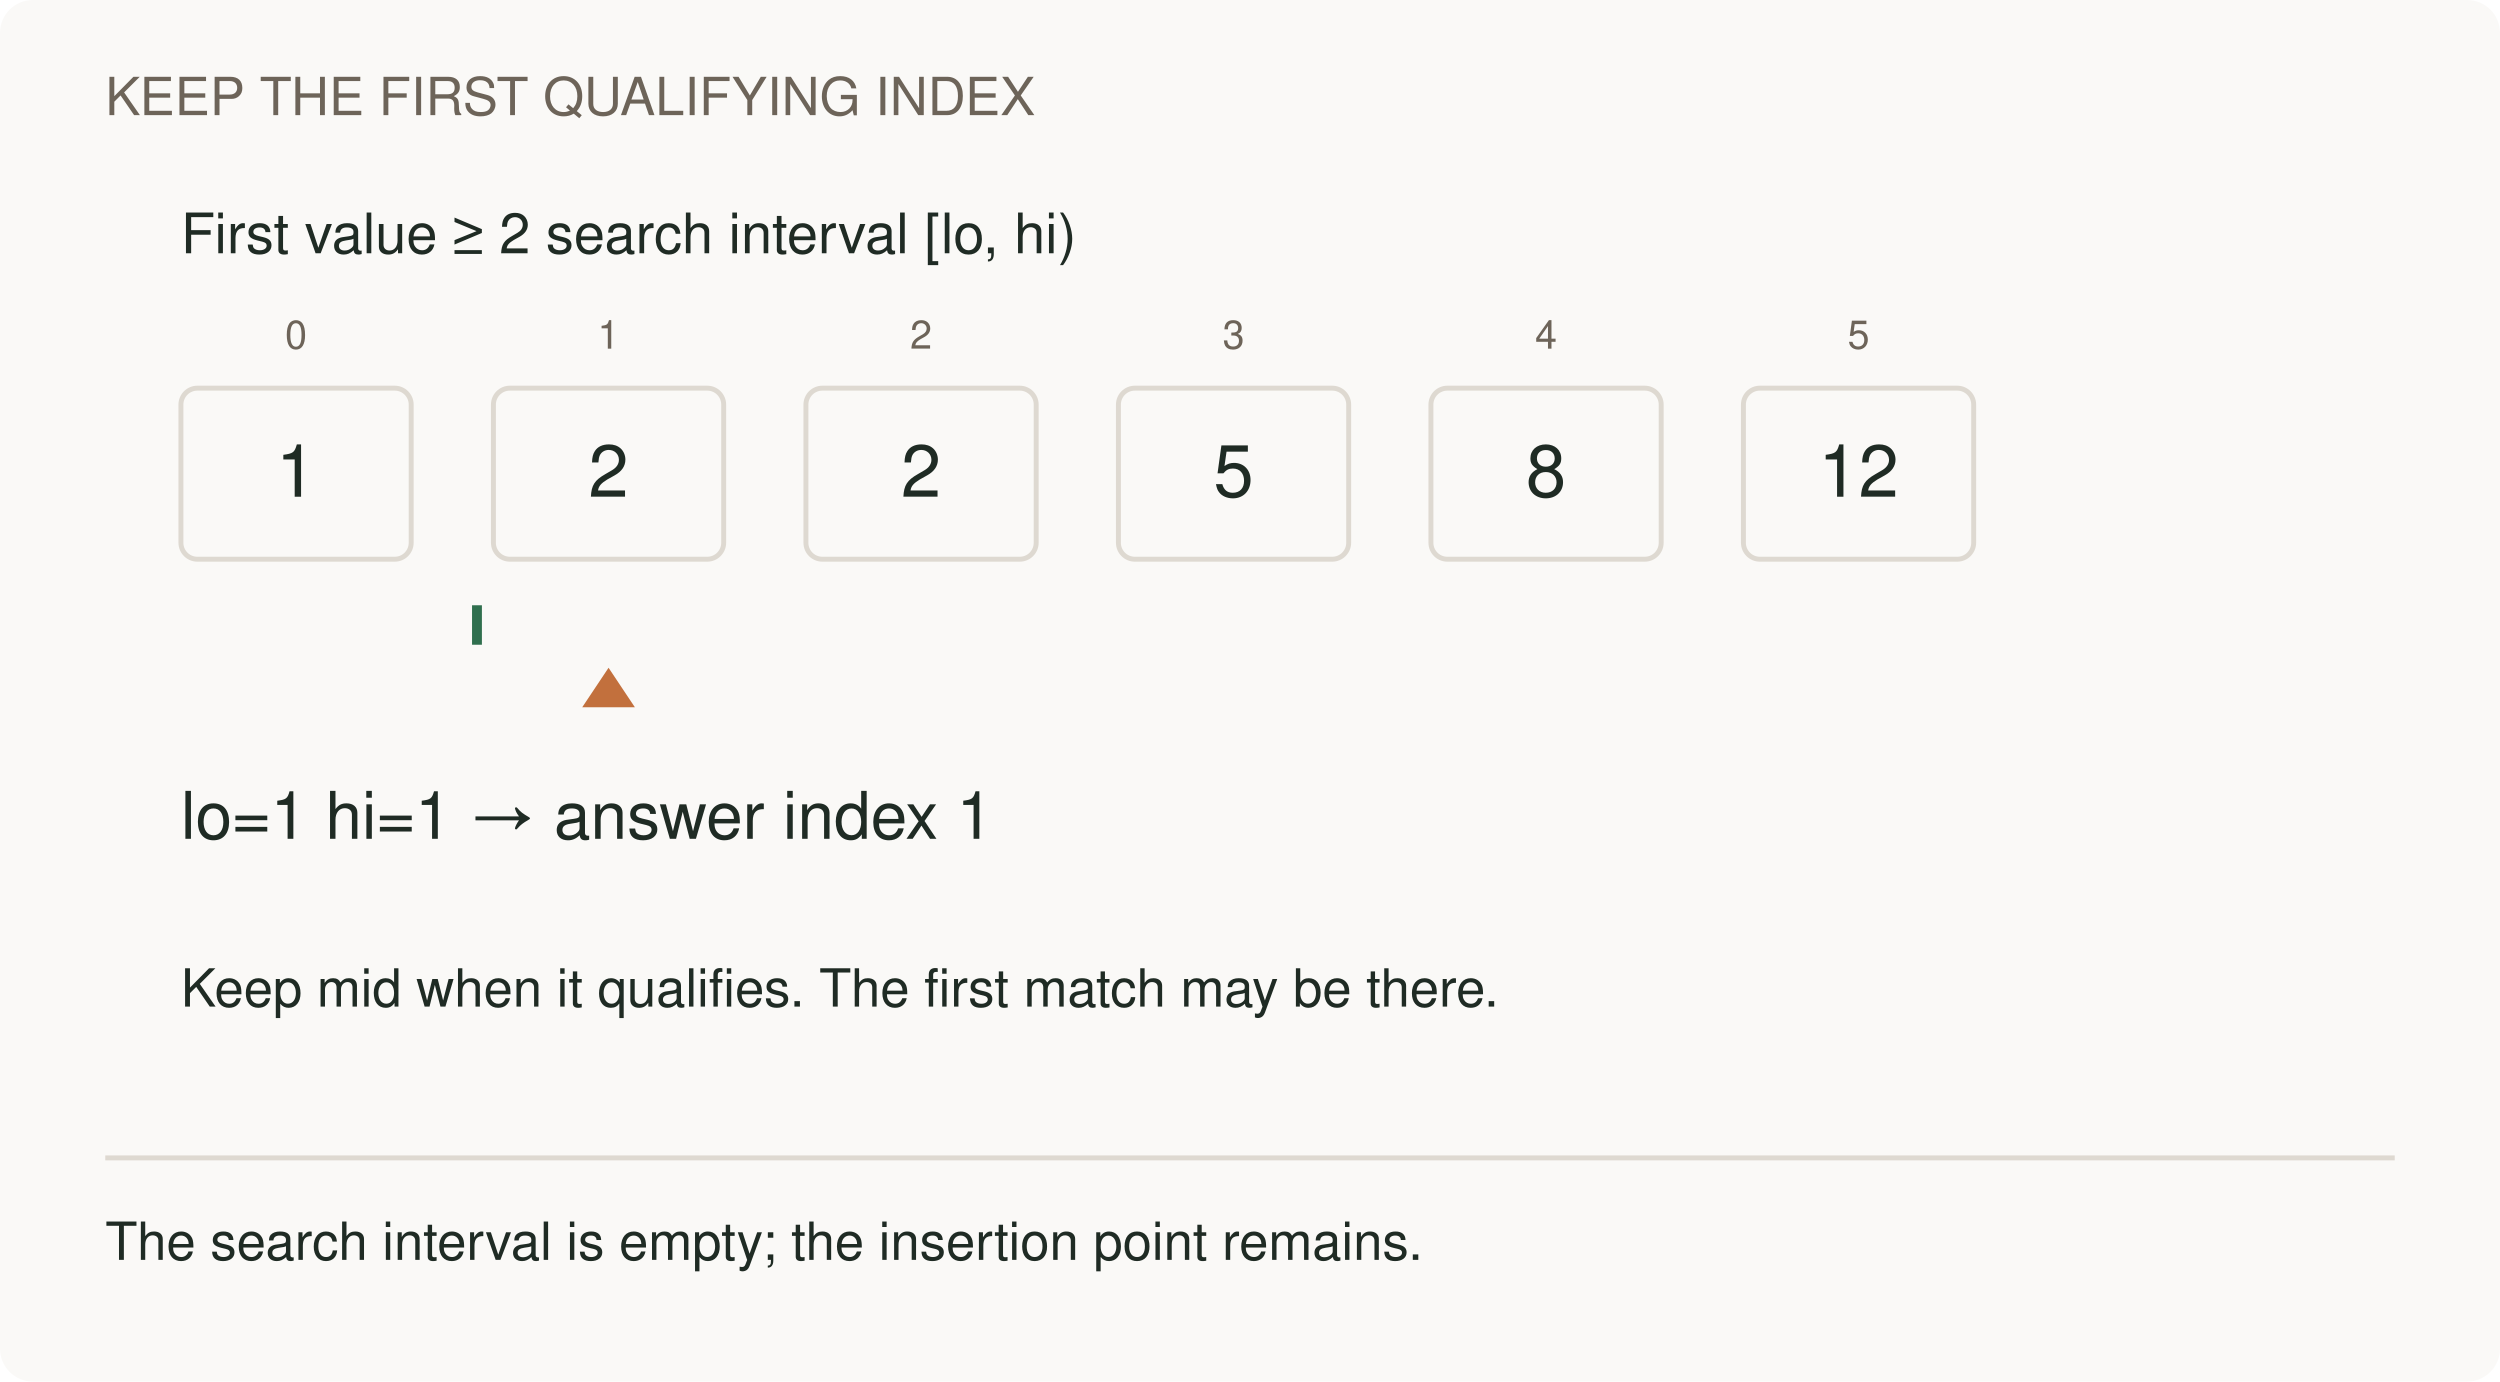
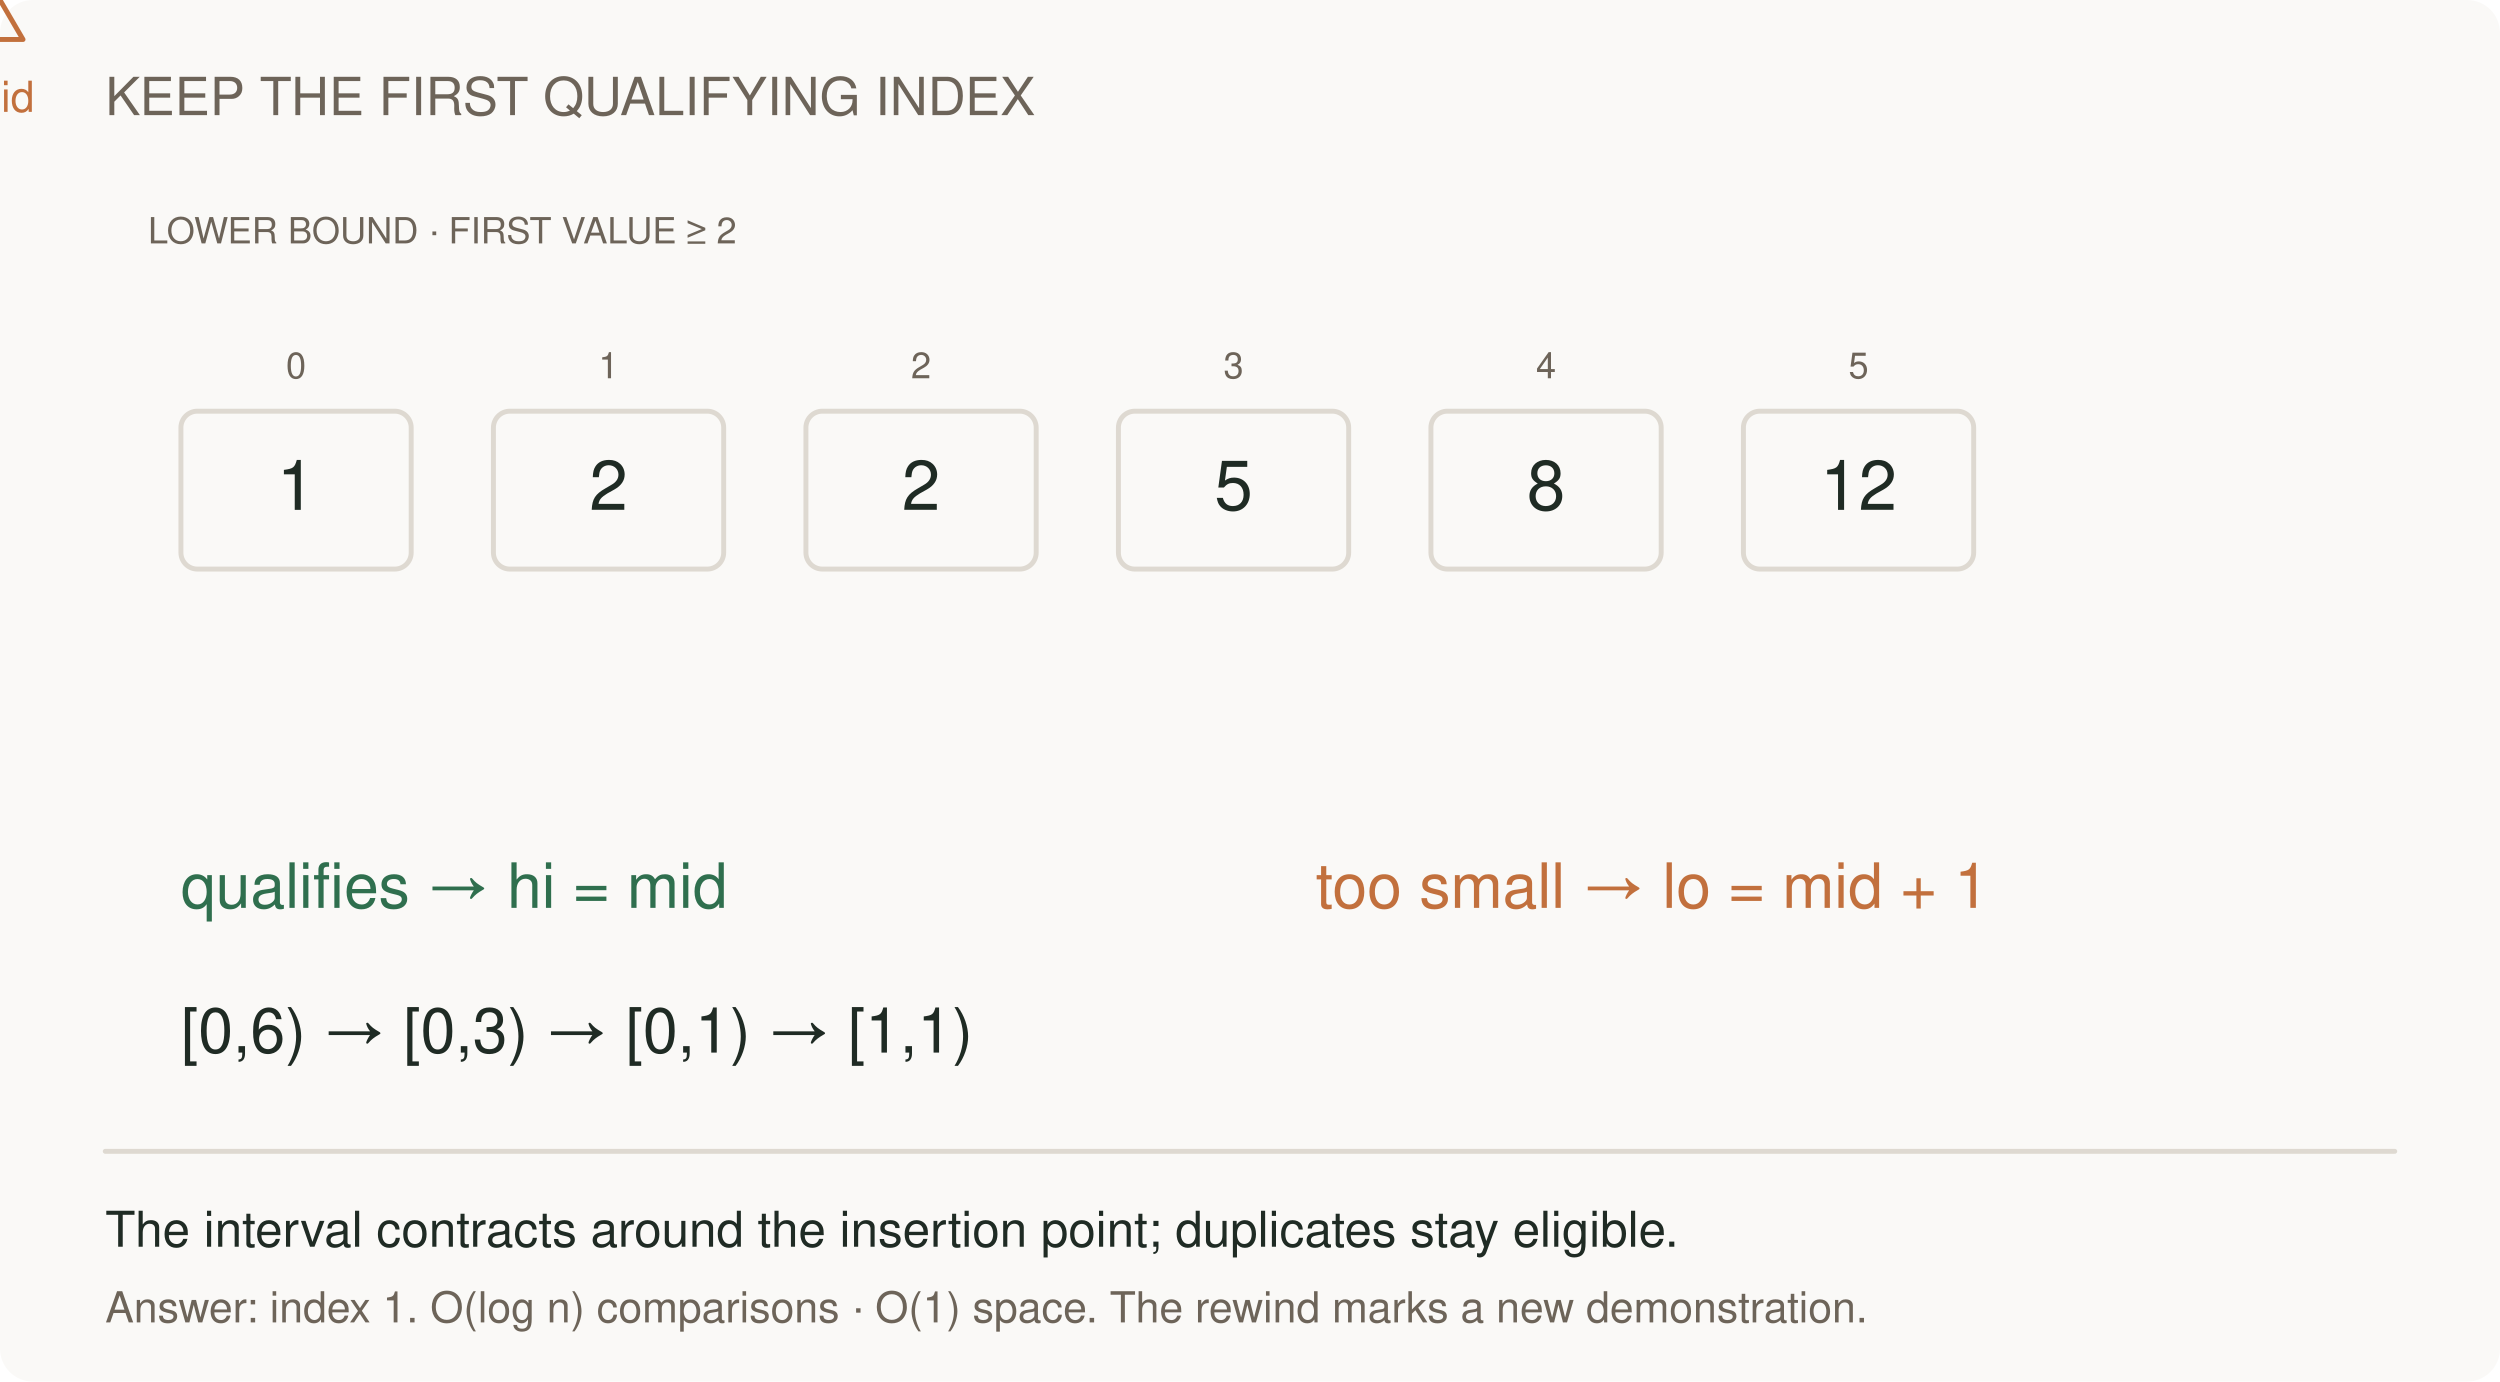
<svg xmlns="http://www.w3.org/2000/svg" viewBox="0 0 760 420" width="760" height="420" role="img" aria-labelledby="title desc">
  <defs>
-     <marker id="arrow" markerWidth="7" markerHeight="7" refX="6" refY="3.5" orient="auto">
+     <marker id="arrow" markerWidth="7" markerHeight="7" refX="6" refY="3.5" orient="auto-start-reverse">
      <path d="M0 0 L7 3.5 L0 7" fill="#6d6459" />
    </marker>
  </defs>
  <style>text{font-family:ui-sans-serif,-apple-system,Segoe UI,Helvetica,Arial,sans-serif}.still{display:none}@media(prefers-reduced-motion:reduce){.moving{display:none}.still{display:inline}}@media print{.moving{display:none}.still{display:inline}}</style>
  <rect width="760" height="420" rx="10" fill="#faf9f7" />
  <text x="32" y="35" font-size="16" fill="#6d6459" text-anchor="start">KEEP THE FIRST QUALIFYING INDEX</text>
  <g class="moving">
-     <text x="90.0" y="106" font-size="12" fill="#6d6459" text-anchor="middle">0</text>
-     <rect x="55" y="118" width="70" height="52" rx="5" fill="#faf9f7" stroke="#ded9d1" stroke-width="1.5" />
-     <text x="90.0" y="151" font-size="22" fill="#1f2b24" text-anchor="middle">1</text>
-     <text x="185.0" y="106" font-size="12" fill="#6d6459" text-anchor="middle">1</text>
-     <rect x="150" y="118" width="70" height="52" rx="5" fill="#faf9f7" stroke="#ded9d1" stroke-width="1.5" />
-     <text x="185.0" y="151" font-size="22" fill="#1f2b24" text-anchor="middle">2</text>
-     <text x="280.0" y="106" font-size="12" fill="#6d6459" text-anchor="middle">2</text>
-     <rect x="245" y="118" width="70" height="52" rx="5" fill="#faf9f7" stroke="#ded9d1" stroke-width="1.5" />
-     <text x="280.0" y="151" font-size="22" fill="#1f2b24" text-anchor="middle">2</text>
-     <text x="375.0" y="106" font-size="12" fill="#6d6459" text-anchor="middle">3</text>
-     <rect x="340" y="118" width="70" height="52" rx="5" fill="#faf9f7" stroke="#ded9d1" stroke-width="1.5" />
-     <text x="375.0" y="151" font-size="22" fill="#1f2b24" text-anchor="middle">5</text>
-     <text x="470.0" y="106" font-size="12" fill="#6d6459" text-anchor="middle">4</text>
-     <rect x="435" y="118" width="70" height="52" rx="5" fill="#faf9f7" stroke="#ded9d1" stroke-width="1.5" />
-     <text x="470.0" y="151" font-size="22" fill="#1f2b24" text-anchor="middle">8</text>
-     <text x="565.0" y="106" font-size="12" fill="#6d6459" text-anchor="middle">5</text>
-     <rect x="530" y="118" width="70" height="52" rx="5" fill="#faf9f7" stroke="#ded9d1" stroke-width="1.5" />
-     <text x="565.0" y="151" font-size="22" fill="#1f2b24" text-anchor="middle">12</text>
-     <text x="55" y="77" font-size="17" fill="#1f2b24" text-anchor="start">First value ≥ 2     search interval [lo, hi)</text>
-     <path d="M95 0 v12 H95 v-12" transform="translate(50 184)" fill="none" stroke="#2f6f4e" stroke-width="3">
-       <animate attributeName="d" values="M0 0 v12 H550 v-12;M0 0 v12 H265 v-12;M0 0 v12 H75 v-12;M95 0 v12 H95 v-12;M0 0 v12 H550 v-12" keyTimes="0.0;0.25;0.5;0.75;1.0" calcMode="discrete" dur="12s" repeatCount="indefinite" />
-     </path>
-     <path d="M185 203 l-8 12 h16 Z" fill="#c2703d" opacity="1">
-       <animate attributeName="opacity" values="0;0;0;1;0" keyTimes="0.0;0.25;0.5;0.75;1.0" calcMode="discrete" dur="12s" repeatCount="indefinite" />
-     </path>
-     <text x="55" y="255" font-size="20" fill="#1f2b24" text-anchor="start" opacity="0">
-       <animate attributeName="opacity" values="1;0;0;0;1" keyTimes="0.0;0.25;0.5;0.75;1.0" calcMode="discrete" dur="12s" repeatCount="indefinite" />lo=0  hi=6  mid=3 → value 5</text>
-     <text x="55" y="255" font-size="20" fill="#1f2b24" text-anchor="start" opacity="0">
-       <animate attributeName="opacity" values="0;1;0;0;0" keyTimes="0.0;0.25;0.5;0.75;1.0" calcMode="discrete" dur="12s" repeatCount="indefinite" />lo=0  hi=3  mid=1 → value 2</text>
-     <text x="55" y="255" font-size="20" fill="#1f2b24" text-anchor="start" opacity="0">
-       <animate attributeName="opacity" values="0;0;1;0;0" keyTimes="0.0;0.25;0.5;0.75;1.0" calcMode="discrete" dur="12s" repeatCount="indefinite" />lo=0  hi=1  mid=0 → value 1</text>
-     <text x="55" y="255" font-size="20" fill="#1f2b24" text-anchor="start" opacity="1">
-       <animate attributeName="opacity" values="0;0;0;1;0" keyTimes="0.0;0.25;0.5;0.75;1.0" calcMode="discrete" dur="12s" repeatCount="indefinite" />lo=1  hi=1 → answer index 1</text>
-     <text x="55" y="306" font-size="16" fill="#1f2b24" text-anchor="start">Keep mid when it qualifies. The first match may be there.</text>
-     <line x1="32" y1="352" x2="728" y2="352" stroke="#ded9d1" stroke-width="1.5" />
-     <text x="32" y="383" font-size="16" fill="#1f2b24" text-anchor="start" opacity="0">
-       <animate attributeName="opacity" values="1;0;0;0;1" keyTimes="0.0;0.25;0.5;0.75;1.0" calcMode="discrete" dur="12s" repeatCount="indefinite" />5 qualifies: set hi to 3.</text>
-     <text x="32" y="383" font-size="16" fill="#1f2b24" text-anchor="start" opacity="0">
-       <animate attributeName="opacity" values="0;1;0;0;0" keyTimes="0.0;0.25;0.5;0.75;1.0" calcMode="discrete" dur="12s" repeatCount="indefinite" />2 qualifies: set hi to 1.</text>
-     <text x="32" y="383" font-size="16" fill="#1f2b24" text-anchor="start" opacity="0">
-       <animate attributeName="opacity" values="0;0;1;0;0" keyTimes="0.0;0.25;0.5;0.75;1.0" calcMode="discrete" dur="12s" repeatCount="indefinite" />1 is too small: set lo to 1.</text>
-     <text x="32" y="383" font-size="16" fill="#1f2b24" text-anchor="start" opacity="1">
-       <animate attributeName="opacity" values="0;0;0;1;0" keyTimes="0.0;0.25;0.5;0.75;1.0" calcMode="discrete" dur="12s" repeatCount="indefinite" />The search interval is empty; the insertion point remains.</text>
+     <text x="45" y="74" font-size="11" fill="#6d6459" text-anchor="start">LOWER BOUND · FIRST VALUE ≥ 2</text>
+     <rect x="55" y="125" width="70" height="48" rx="5" stroke="#ded9d1" stroke-width="1.5" fill="#faf9f7" />
+     <text x="90.0" y="155" font-size="21" fill="#1f2b24" text-anchor="middle">1</text>
+     <text x="90.0" y="115" font-size="11" fill="#6d6459" text-anchor="middle">0</text>
+     <rect x="150" y="125" width="70" height="48" rx="5" stroke="#ded9d1" stroke-width="1.5" fill="#faf9f7" />
+     <text x="185.0" y="155" font-size="21" fill="#1f2b24" text-anchor="middle">2</text>
+     <text x="185.0" y="115" font-size="11" fill="#6d6459" text-anchor="middle">1</text>
+     <rect x="245" y="125" width="70" height="48" rx="5" stroke="#ded9d1" stroke-width="1.5" fill="#faf9f7" />
+     <text x="280.0" y="155" font-size="21" fill="#1f2b24" text-anchor="middle">2</text>
+     <text x="280.0" y="115" font-size="11" fill="#6d6459" text-anchor="middle">2</text>
+     <rect x="340" y="125" width="70" height="48" rx="5" stroke="#ded9d1" stroke-width="1.5" fill="#faf9f7" />
+     <text x="375.0" y="155" font-size="21" fill="#1f2b24" text-anchor="middle">5</text>
+     <text x="375.0" y="115" font-size="11" fill="#6d6459" text-anchor="middle">3</text>
+     <rect x="435" y="125" width="70" height="48" rx="5" stroke="#ded9d1" stroke-width="1.5" fill="#faf9f7" />
+     <text x="470.0" y="155" font-size="21" fill="#1f2b24" text-anchor="middle">8</text>
+     <text x="470.0" y="115" font-size="11" fill="#6d6459" text-anchor="middle">4</text>
+     <rect x="530" y="125" width="70" height="48" rx="5" stroke="#ded9d1" stroke-width="1.5" fill="#faf9f7" />
+     <text x="565.0" y="155" font-size="21" fill="#1f2b24" text-anchor="middle">12</text>
+     <text x="565.0" y="115" font-size="11" fill="#6d6459" text-anchor="middle">5</text>
+     <rect x="145" y="118" width="0" height="63" rx="5" stroke="#2f6f4e" stroke-width="1.5" fill="none">
+       <animate attributeName="x" values="48;48;143;143;48" keyTimes="0;0.53;0.7;0.94;1" dur="7s" repeatCount="indefinite" calcMode="spline" keySplines=".42 0 .2 1;.42 0 .2 1;.42 0 .2 1;.42 0 .2 1" />
+       <animate attributeName="width" values="560;560;275;275;85;85;0;0;560" keyTimes="0;0.08;0.27;0.34;0.52;0.57;0.7;0.94;1" dur="7s" repeatCount="indefinite" calcMode="spline" keySplines=".42 0 .2 1;.42 0 .2 1;.42 0 .2 1;.42 0 .2 1;.42 0 .2 1;.42 0 .2 1;.42 0 .2 1;.42 0 .2 1" />
+     </rect>
+     <g>
+       <path d="M0 0 l-7 12 h14 Z" stroke="#c2703d" stroke-width="1.5" fill="none" stroke-linecap="round" stroke-linejoin="round" />
+       <text x="0" y="34" font-size="13" fill="#c2703d" text-anchor="middle">mid</text>
+       <animateMotion path="M375 187 H185 H90 H185" dur="7s" repeatCount="indefinite" calcMode="linear" keyTimes="0;.3;.55;.75;1" keyPoints="0;.5;.75;1;1" />
+     </g>
+     <text x="55" y="276" font-size="19" fill="#2f6f4e" text-anchor="start">qualifies → hi = mid</text>
+     <text x="400" y="276" font-size="19" fill="#c2703d" text-anchor="start">too small → lo = mid + 1</text>
+     <text x="55" y="320" font-size="19" fill="#1f2b24" text-anchor="start">[0,6) → [0,3) → [0,1) → [1,1)</text>
+     <path d="M32 350 H728" stroke="#ded9d1" stroke-width="1.5" fill="none" stroke-linecap="round" stroke-linejoin="round" />
+     <text x="32" y="379" font-size="15" fill="#1f2b24" text-anchor="start">The interval contracts around the insertion point; duplicates stay eligible.</text>
+     <text x="32" y="402" font-size="13" fill="#6d6459" text-anchor="start">Answer: index 1. O(log n) comparisons · O(1) space. The rewind marks a new demonstration.</text>
  </g>
  <g class="still">
-     <text x="90.0" y="106" font-size="12" fill="#6d6459" text-anchor="middle">0</text>
-     <rect x="55" y="118" width="70" height="52" rx="5" fill="#faf9f7" stroke="#ded9d1" stroke-width="1.5" />
-     <text x="90.0" y="151" font-size="22" fill="#1f2b24" text-anchor="middle">1</text>
-     <text x="185.0" y="106" font-size="12" fill="#6d6459" text-anchor="middle">1</text>
-     <rect x="150" y="118" width="70" height="52" rx="5" fill="#faf9f7" stroke="#ded9d1" stroke-width="1.5" />
-     <text x="185.0" y="151" font-size="22" fill="#1f2b24" text-anchor="middle">2</text>
-     <text x="280.0" y="106" font-size="12" fill="#6d6459" text-anchor="middle">2</text>
-     <rect x="245" y="118" width="70" height="52" rx="5" fill="#faf9f7" stroke="#ded9d1" stroke-width="1.5" />
-     <text x="280.0" y="151" font-size="22" fill="#1f2b24" text-anchor="middle">2</text>
-     <text x="375.0" y="106" font-size="12" fill="#6d6459" text-anchor="middle">3</text>
-     <rect x="340" y="118" width="70" height="52" rx="5" fill="#faf9f7" stroke="#ded9d1" stroke-width="1.5" />
-     <text x="375.0" y="151" font-size="22" fill="#1f2b24" text-anchor="middle">5</text>
-     <text x="470.0" y="106" font-size="12" fill="#6d6459" text-anchor="middle">4</text>
-     <rect x="435" y="118" width="70" height="52" rx="5" fill="#faf9f7" stroke="#ded9d1" stroke-width="1.5" />
-     <text x="470.0" y="151" font-size="22" fill="#1f2b24" text-anchor="middle">8</text>
-     <text x="565.0" y="106" font-size="12" fill="#6d6459" text-anchor="middle">5</text>
-     <rect x="530" y="118" width="70" height="52" rx="5" fill="#faf9f7" stroke="#ded9d1" stroke-width="1.5" />
-     <text x="565.0" y="151" font-size="22" fill="#1f2b24" text-anchor="middle">12</text>
-     <text x="55" y="77" font-size="17" fill="#1f2b24" text-anchor="start">First value ≥ 2     search interval [lo, hi)</text>
-     <path d="M95 0 v12 H95 v-12" transform="translate(50 184)" fill="none" stroke="#2f6f4e" stroke-width="3" />
-     <path d="M185 203 l-8 12 h16 Z" fill="#c2703d" opacity="1" />
-     <text x="55" y="255" font-size="20" fill="#1f2b24" text-anchor="start" opacity="0">lo=0  hi=6  mid=3 → value 5</text>
-     <text x="55" y="255" font-size="20" fill="#1f2b24" text-anchor="start" opacity="0">lo=0  hi=3  mid=1 → value 2</text>
-     <text x="55" y="255" font-size="20" fill="#1f2b24" text-anchor="start" opacity="0">lo=0  hi=1  mid=0 → value 1</text>
-     <text x="55" y="255" font-size="20" fill="#1f2b24" text-anchor="start" opacity="1">lo=1  hi=1 → answer index 1</text>
-     <text x="55" y="306" font-size="16" fill="#1f2b24" text-anchor="start">Keep mid when it qualifies. The first match may be there.</text>
-     <line x1="32" y1="352" x2="728" y2="352" stroke="#ded9d1" stroke-width="1.5" />
-     <text x="32" y="383" font-size="16" fill="#1f2b24" text-anchor="start" opacity="0">5 qualifies: set hi to 3.</text>
-     <text x="32" y="383" font-size="16" fill="#1f2b24" text-anchor="start" opacity="0">2 qualifies: set hi to 1.</text>
-     <text x="32" y="383" font-size="16" fill="#1f2b24" text-anchor="start" opacity="0">1 is too small: set lo to 1.</text>
-     <text x="32" y="383" font-size="16" fill="#1f2b24" text-anchor="start" opacity="1">The search interval is empty; the insertion point remains.</text>
+     <text x="45" y="74" font-size="11" fill="#6d6459" text-anchor="start">LOWER BOUND · FIRST VALUE ≥ 2</text>
+     <rect x="55" y="125" width="70" height="48" rx="5" stroke="#ded9d1" stroke-width="1.5" fill="#faf9f7" />
+     <text x="90.0" y="155" font-size="21" fill="#1f2b24" text-anchor="middle">1</text>
+     <text x="90.0" y="115" font-size="11" fill="#6d6459" text-anchor="middle">0</text>
+     <rect x="150" y="125" width="70" height="48" rx="5" stroke="#ded9d1" stroke-width="1.5" fill="#faf9f7" />
+     <text x="185.0" y="155" font-size="21" fill="#1f2b24" text-anchor="middle">2</text>
+     <text x="185.0" y="115" font-size="11" fill="#6d6459" text-anchor="middle">1</text>
+     <rect x="245" y="125" width="70" height="48" rx="5" stroke="#ded9d1" stroke-width="1.5" fill="#faf9f7" />
+     <text x="280.0" y="155" font-size="21" fill="#1f2b24" text-anchor="middle">2</text>
+     <text x="280.0" y="115" font-size="11" fill="#6d6459" text-anchor="middle">2</text>
+     <rect x="340" y="125" width="70" height="48" rx="5" stroke="#ded9d1" stroke-width="1.5" fill="#faf9f7" />
+     <text x="375.0" y="155" font-size="21" fill="#1f2b24" text-anchor="middle">5</text>
+     <text x="375.0" y="115" font-size="11" fill="#6d6459" text-anchor="middle">3</text>
+     <rect x="435" y="125" width="70" height="48" rx="5" stroke="#ded9d1" stroke-width="1.5" fill="#faf9f7" />
+     <text x="470.0" y="155" font-size="21" fill="#1f2b24" text-anchor="middle">8</text>
+     <text x="470.0" y="115" font-size="11" fill="#6d6459" text-anchor="middle">4</text>
+     <rect x="530" y="125" width="70" height="48" rx="5" stroke="#ded9d1" stroke-width="1.5" fill="#faf9f7" />
+     <text x="565.0" y="155" font-size="21" fill="#1f2b24" text-anchor="middle">12</text>
+     <text x="565.0" y="115" font-size="11" fill="#6d6459" text-anchor="middle">5</text>
+     <rect x="145" y="118" width="0" height="63" rx="5" stroke="#2f6f4e" stroke-width="1.5" fill="none" />
+     <g>
+       <path d="M185 187 l-7 12 h14 Z" stroke="#c2703d" stroke-width="1.5" fill="none" stroke-linecap="round" stroke-linejoin="round" />
+     </g>
+     <text x="55" y="276" font-size="19" fill="#2f6f4e" text-anchor="start">qualifies → hi = mid</text>
+     <text x="400" y="276" font-size="19" fill="#c2703d" text-anchor="start">too small → lo = mid + 1</text>
+     <text x="55" y="320" font-size="19" fill="#1f2b24" text-anchor="start">[0,6) → [0,3) → [0,1) → [1,1)</text>
+     <path d="M32 350 H728" stroke="#ded9d1" stroke-width="1.5" fill="none" stroke-linecap="round" stroke-linejoin="round" />
+     <text x="32" y="379" font-size="15" fill="#1f2b24" text-anchor="start">The interval contracts around the insertion point; duplicates stay eligible.</text>
+     <text x="32" y="402" font-size="13" fill="#6d6459" text-anchor="start">Answer: index 1. O(log n) comparisons · O(1) space. The rewind marks a new demonstration.</text>
  </g>
</svg>
